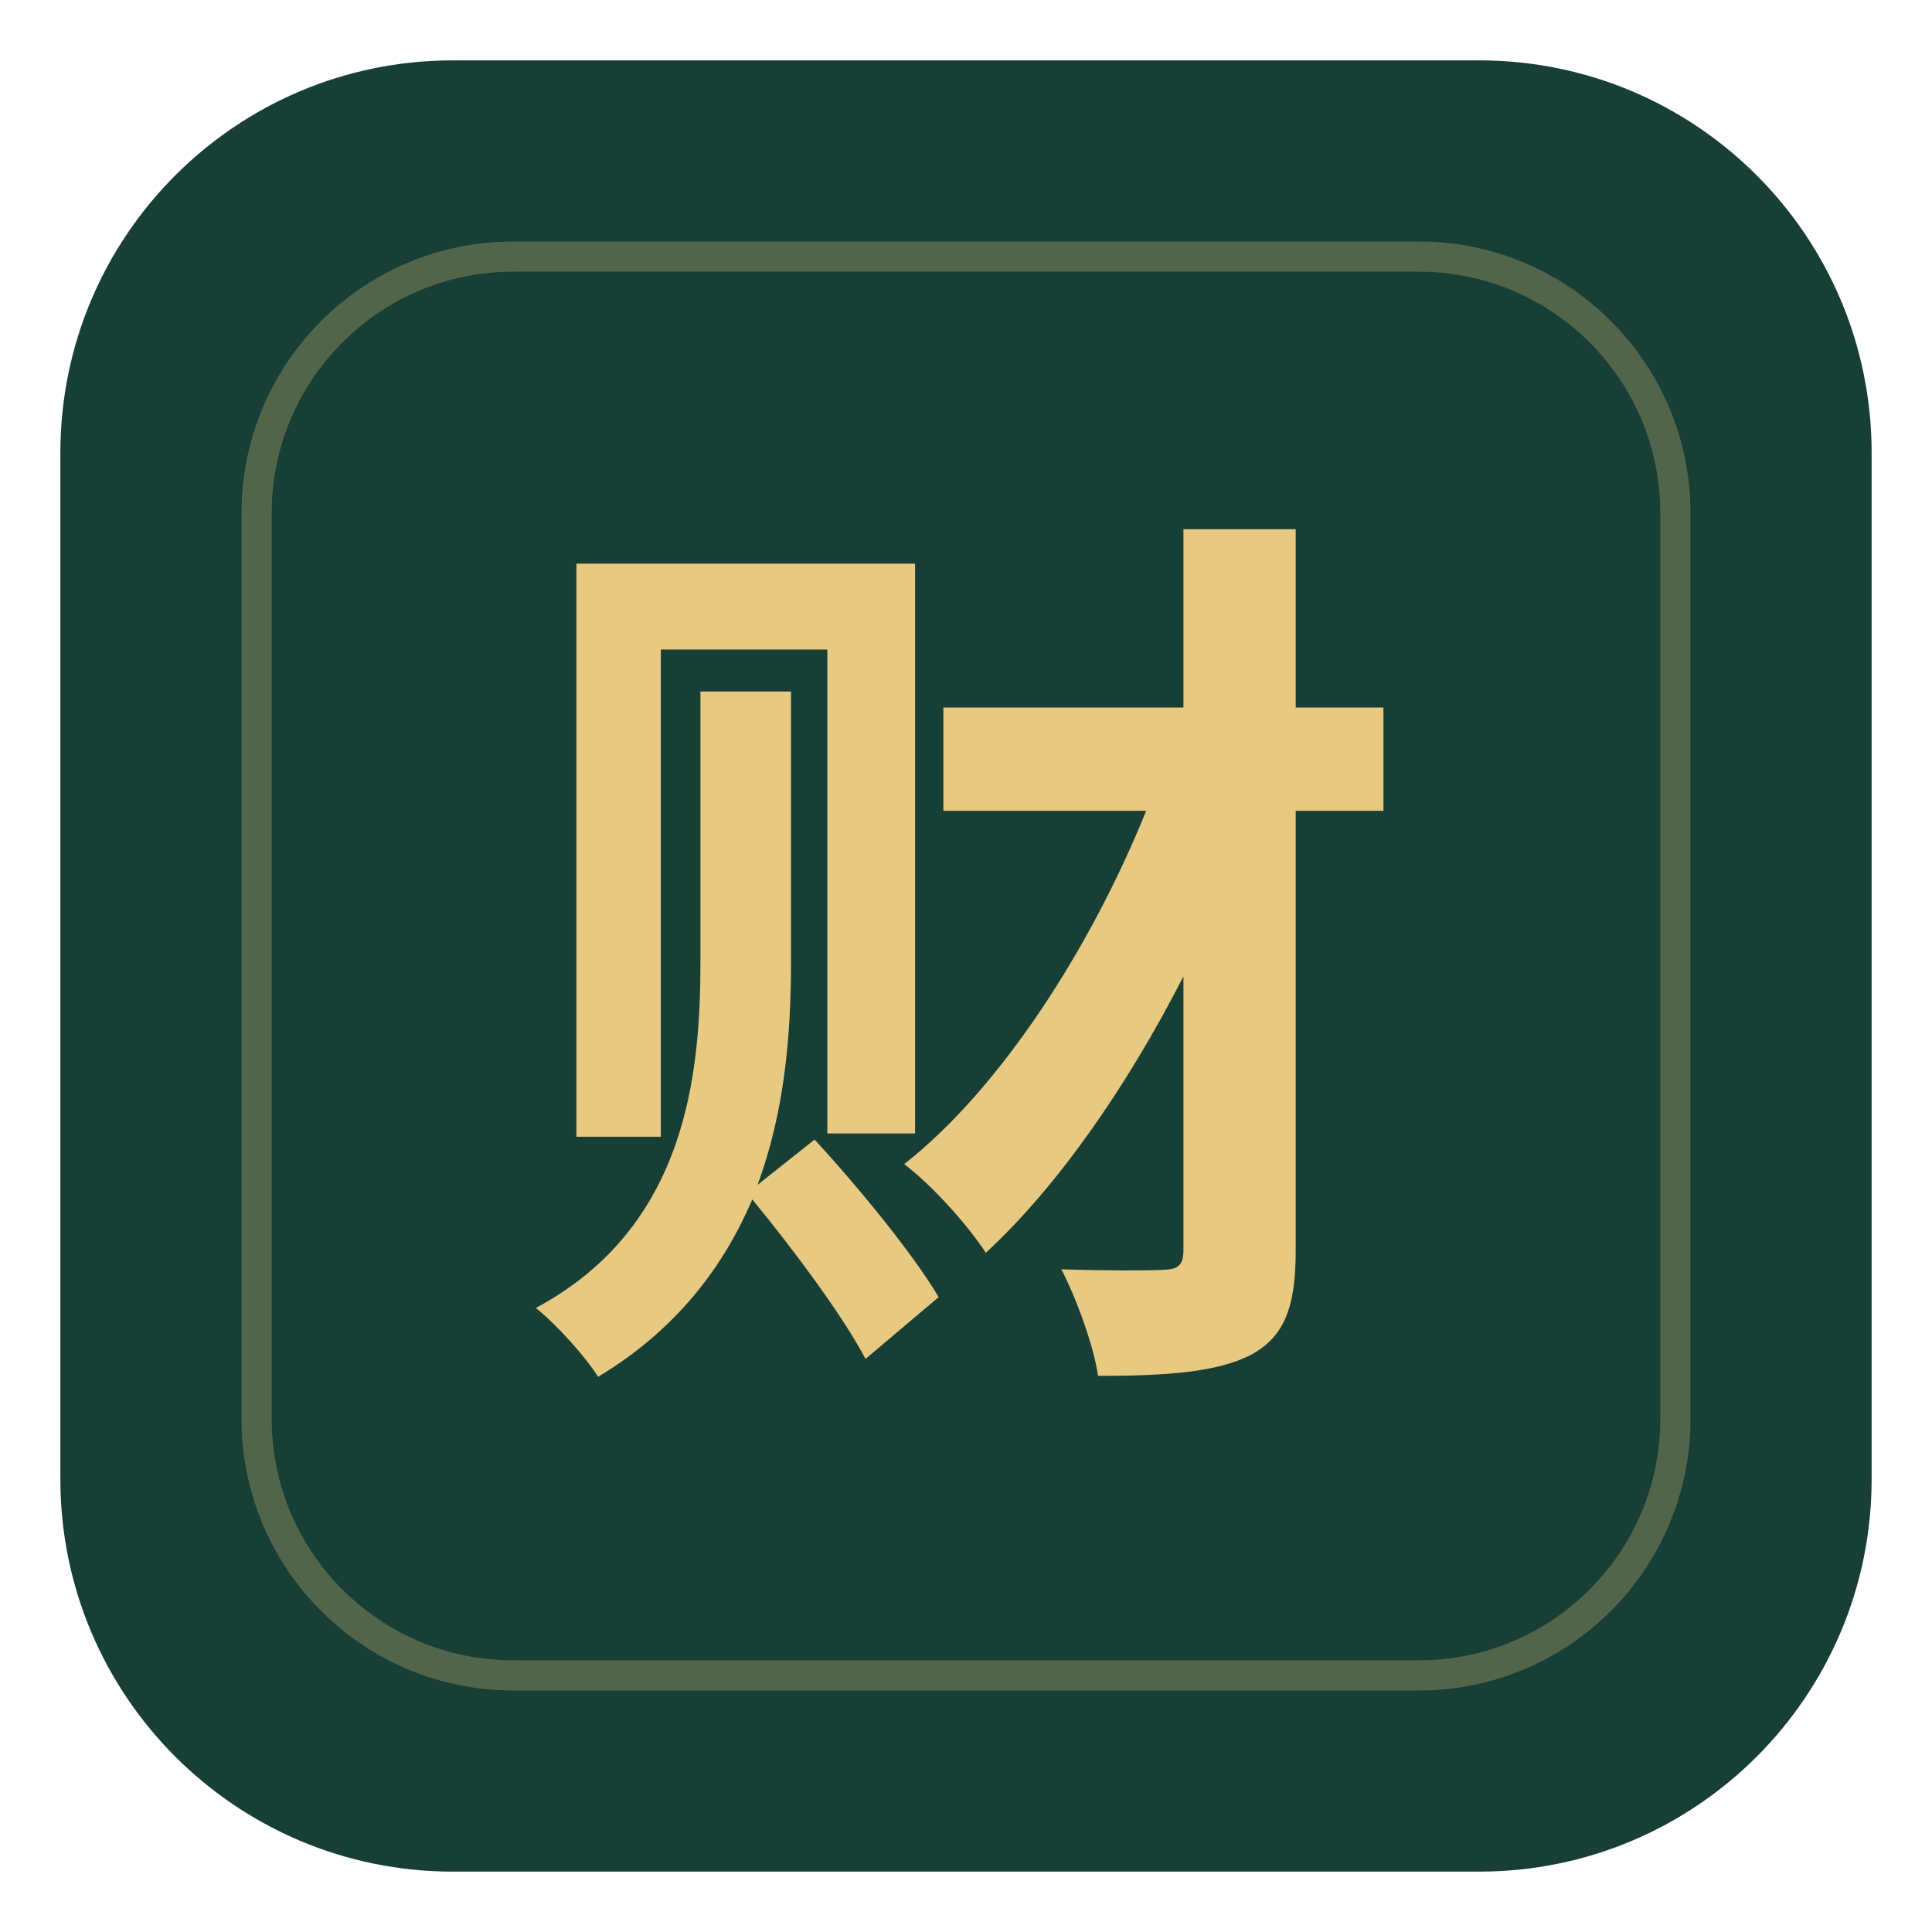
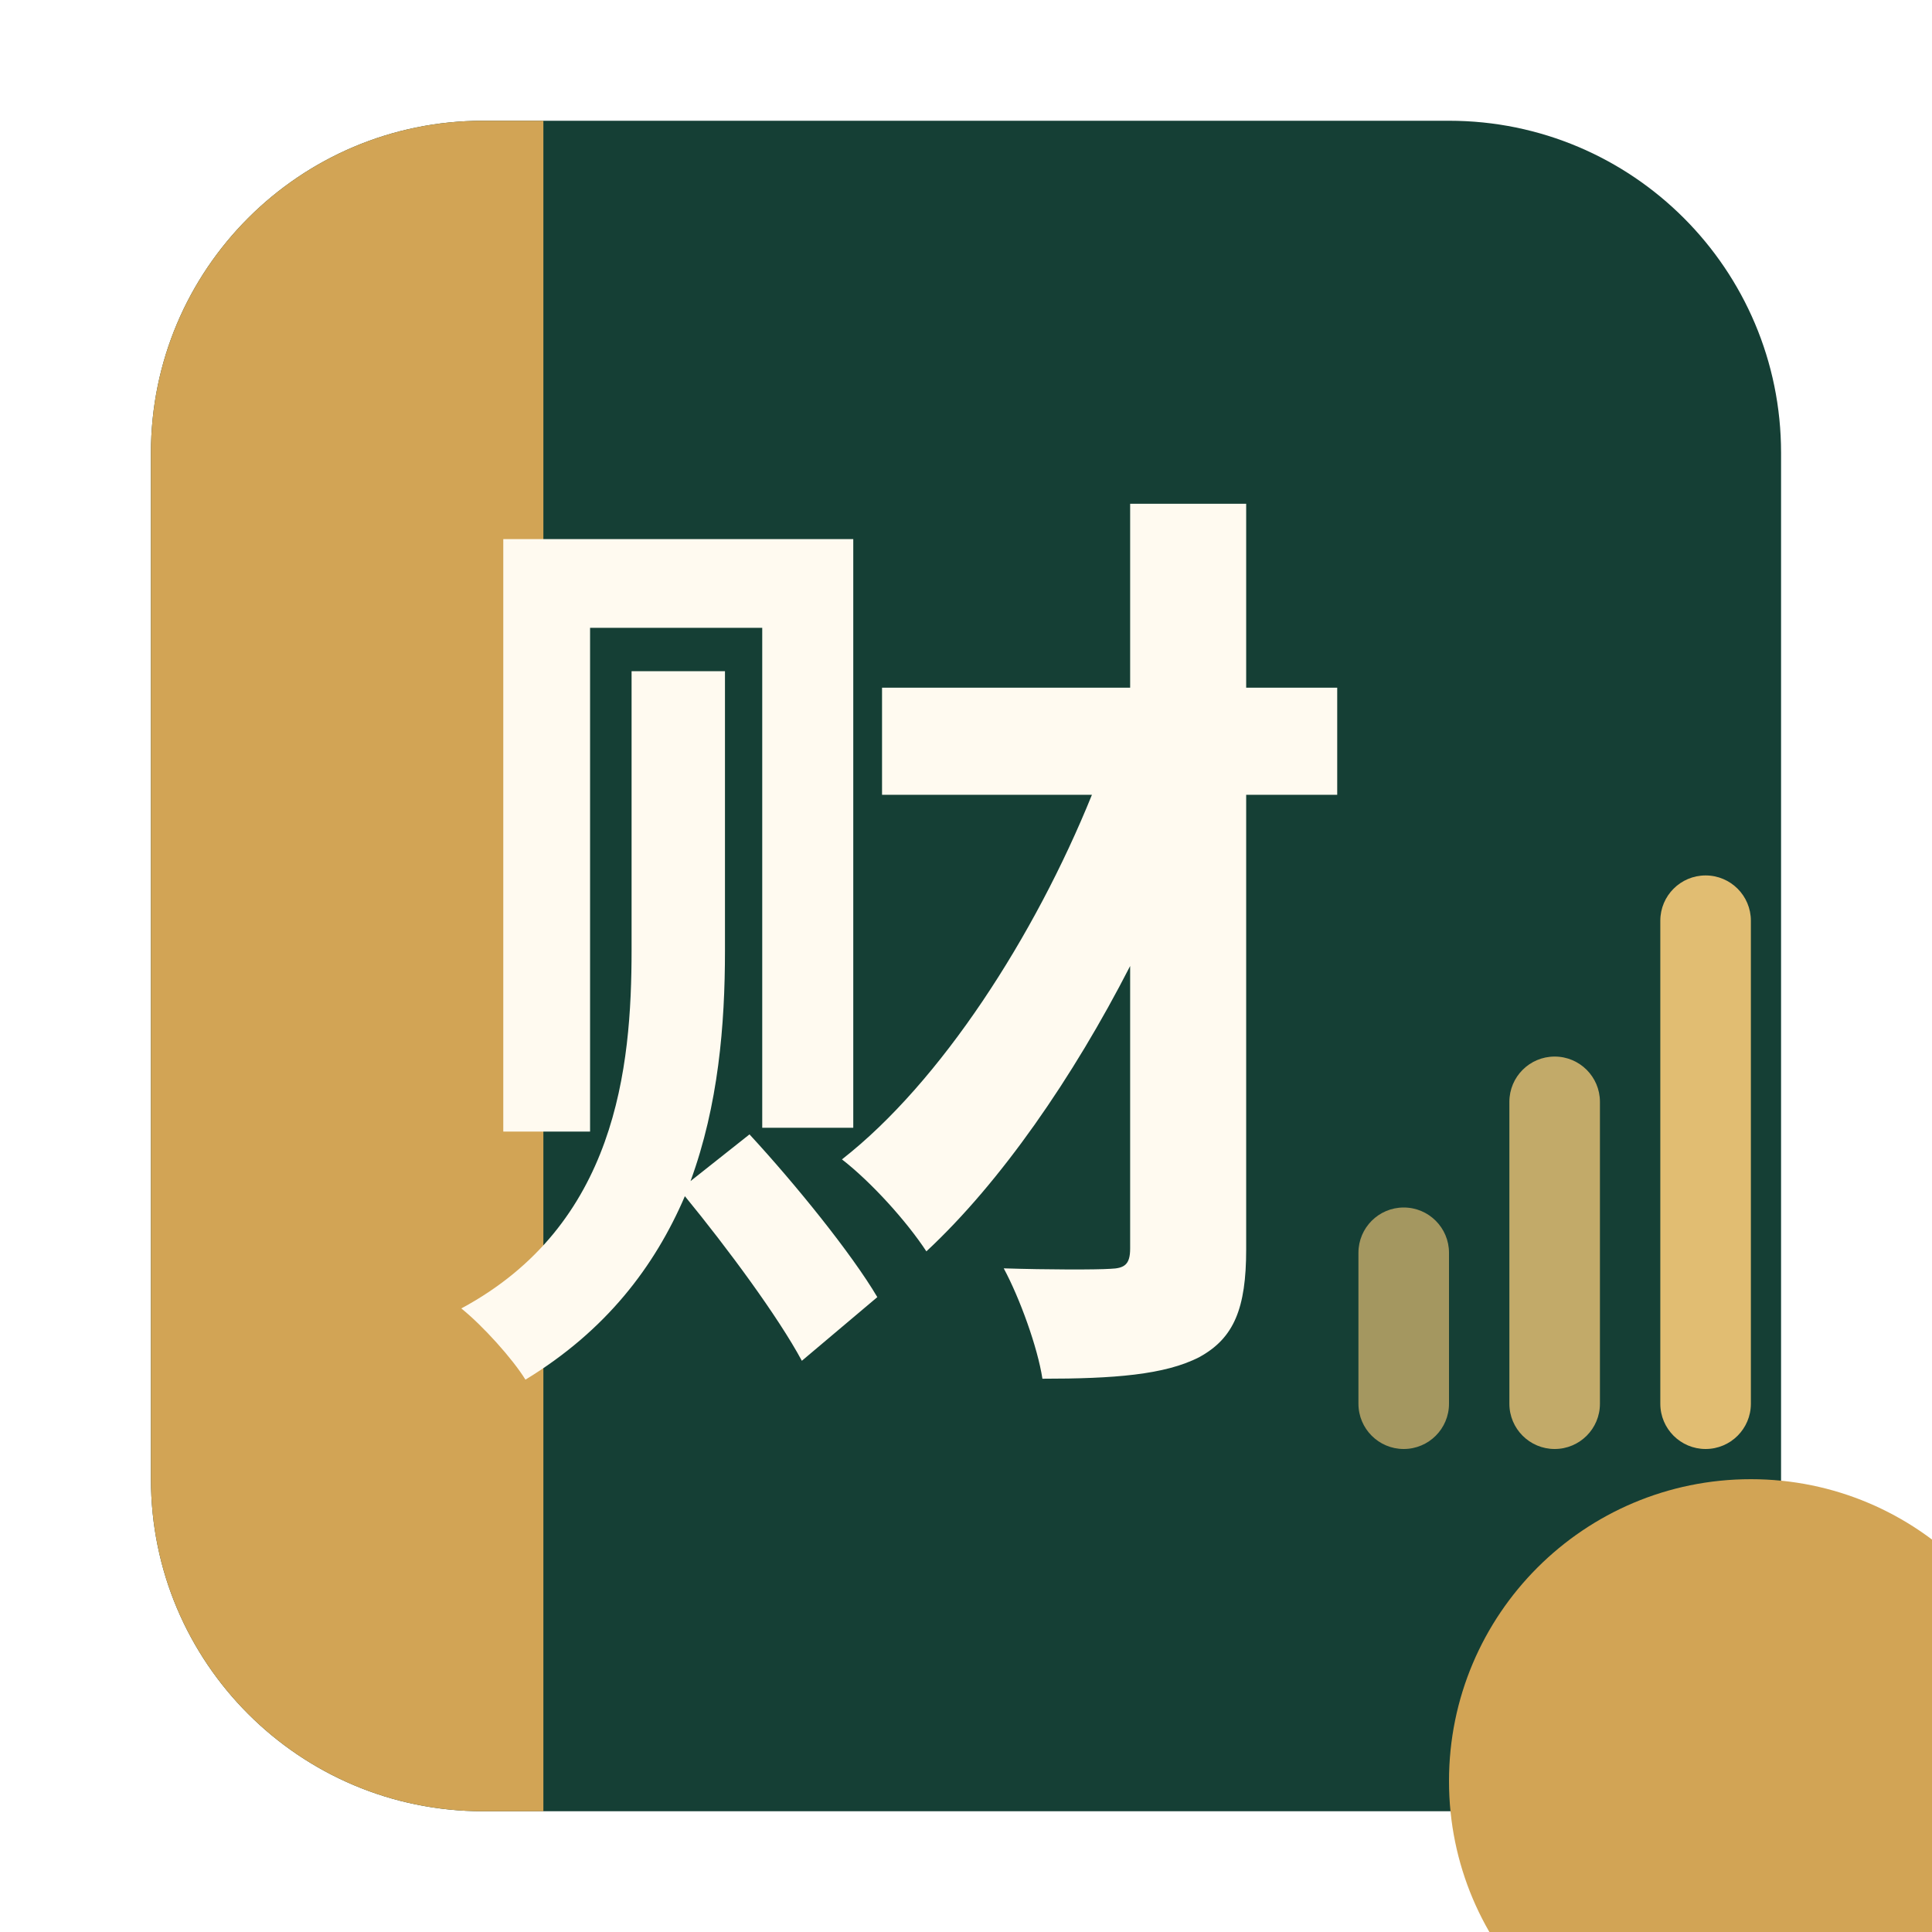
<svg xmlns="http://www.w3.org/2000/svg" width="64" height="64" viewBox="0 0 64 64" fill="none">
-   <rect x="2" y="2" width="60" height="60" rx="13" fill="#173F36" />
-   <rect x="8.5" y="8.5" width="47" height="47" rx="8.5" stroke="#E8C982" stroke-opacity="0.28" />
-   <text x="32" y="43" fill="#E8C982" font-family="Songti SC, STSong, serif" font-size="30" font-weight="700" text-anchor="middle">财</text>
+   <path d="M5 15C5 8.925 9.925 4 16 4H48C54.075 4 59 8.925 59 15V49C59 55.075 54.075 60 48 60H16C9.925 60 5 55.075 5 49V15Z" fill="#153F35" />
+   <path d="M5 15C5 8.925 9.925 4 16 4H18V60H16C9.925 60 5 55.075 5 49V15Z" fill="#D2A455" />
+   <circle cx="58" cy="59" r="10" fill="#D2A455" />
+   <text x="30" y="43" fill="#FFFAF0" font-family="Songti SC, STSong, serif" font-size="31" font-weight="700" text-anchor="middle">财</text>
+   <rect x="45" y="40" width="3" height="8" rx="1.5" fill="#E1BD72" fill-opacity="0.7" />
+   <rect x="50" y="35" width="3" height="13" rx="1.5" fill="#E1BD72" fill-opacity="0.85" />
+   <rect x="55" y="29" width="3" height="19" rx="1.5" fill="#E1BD72" />
</svg>
